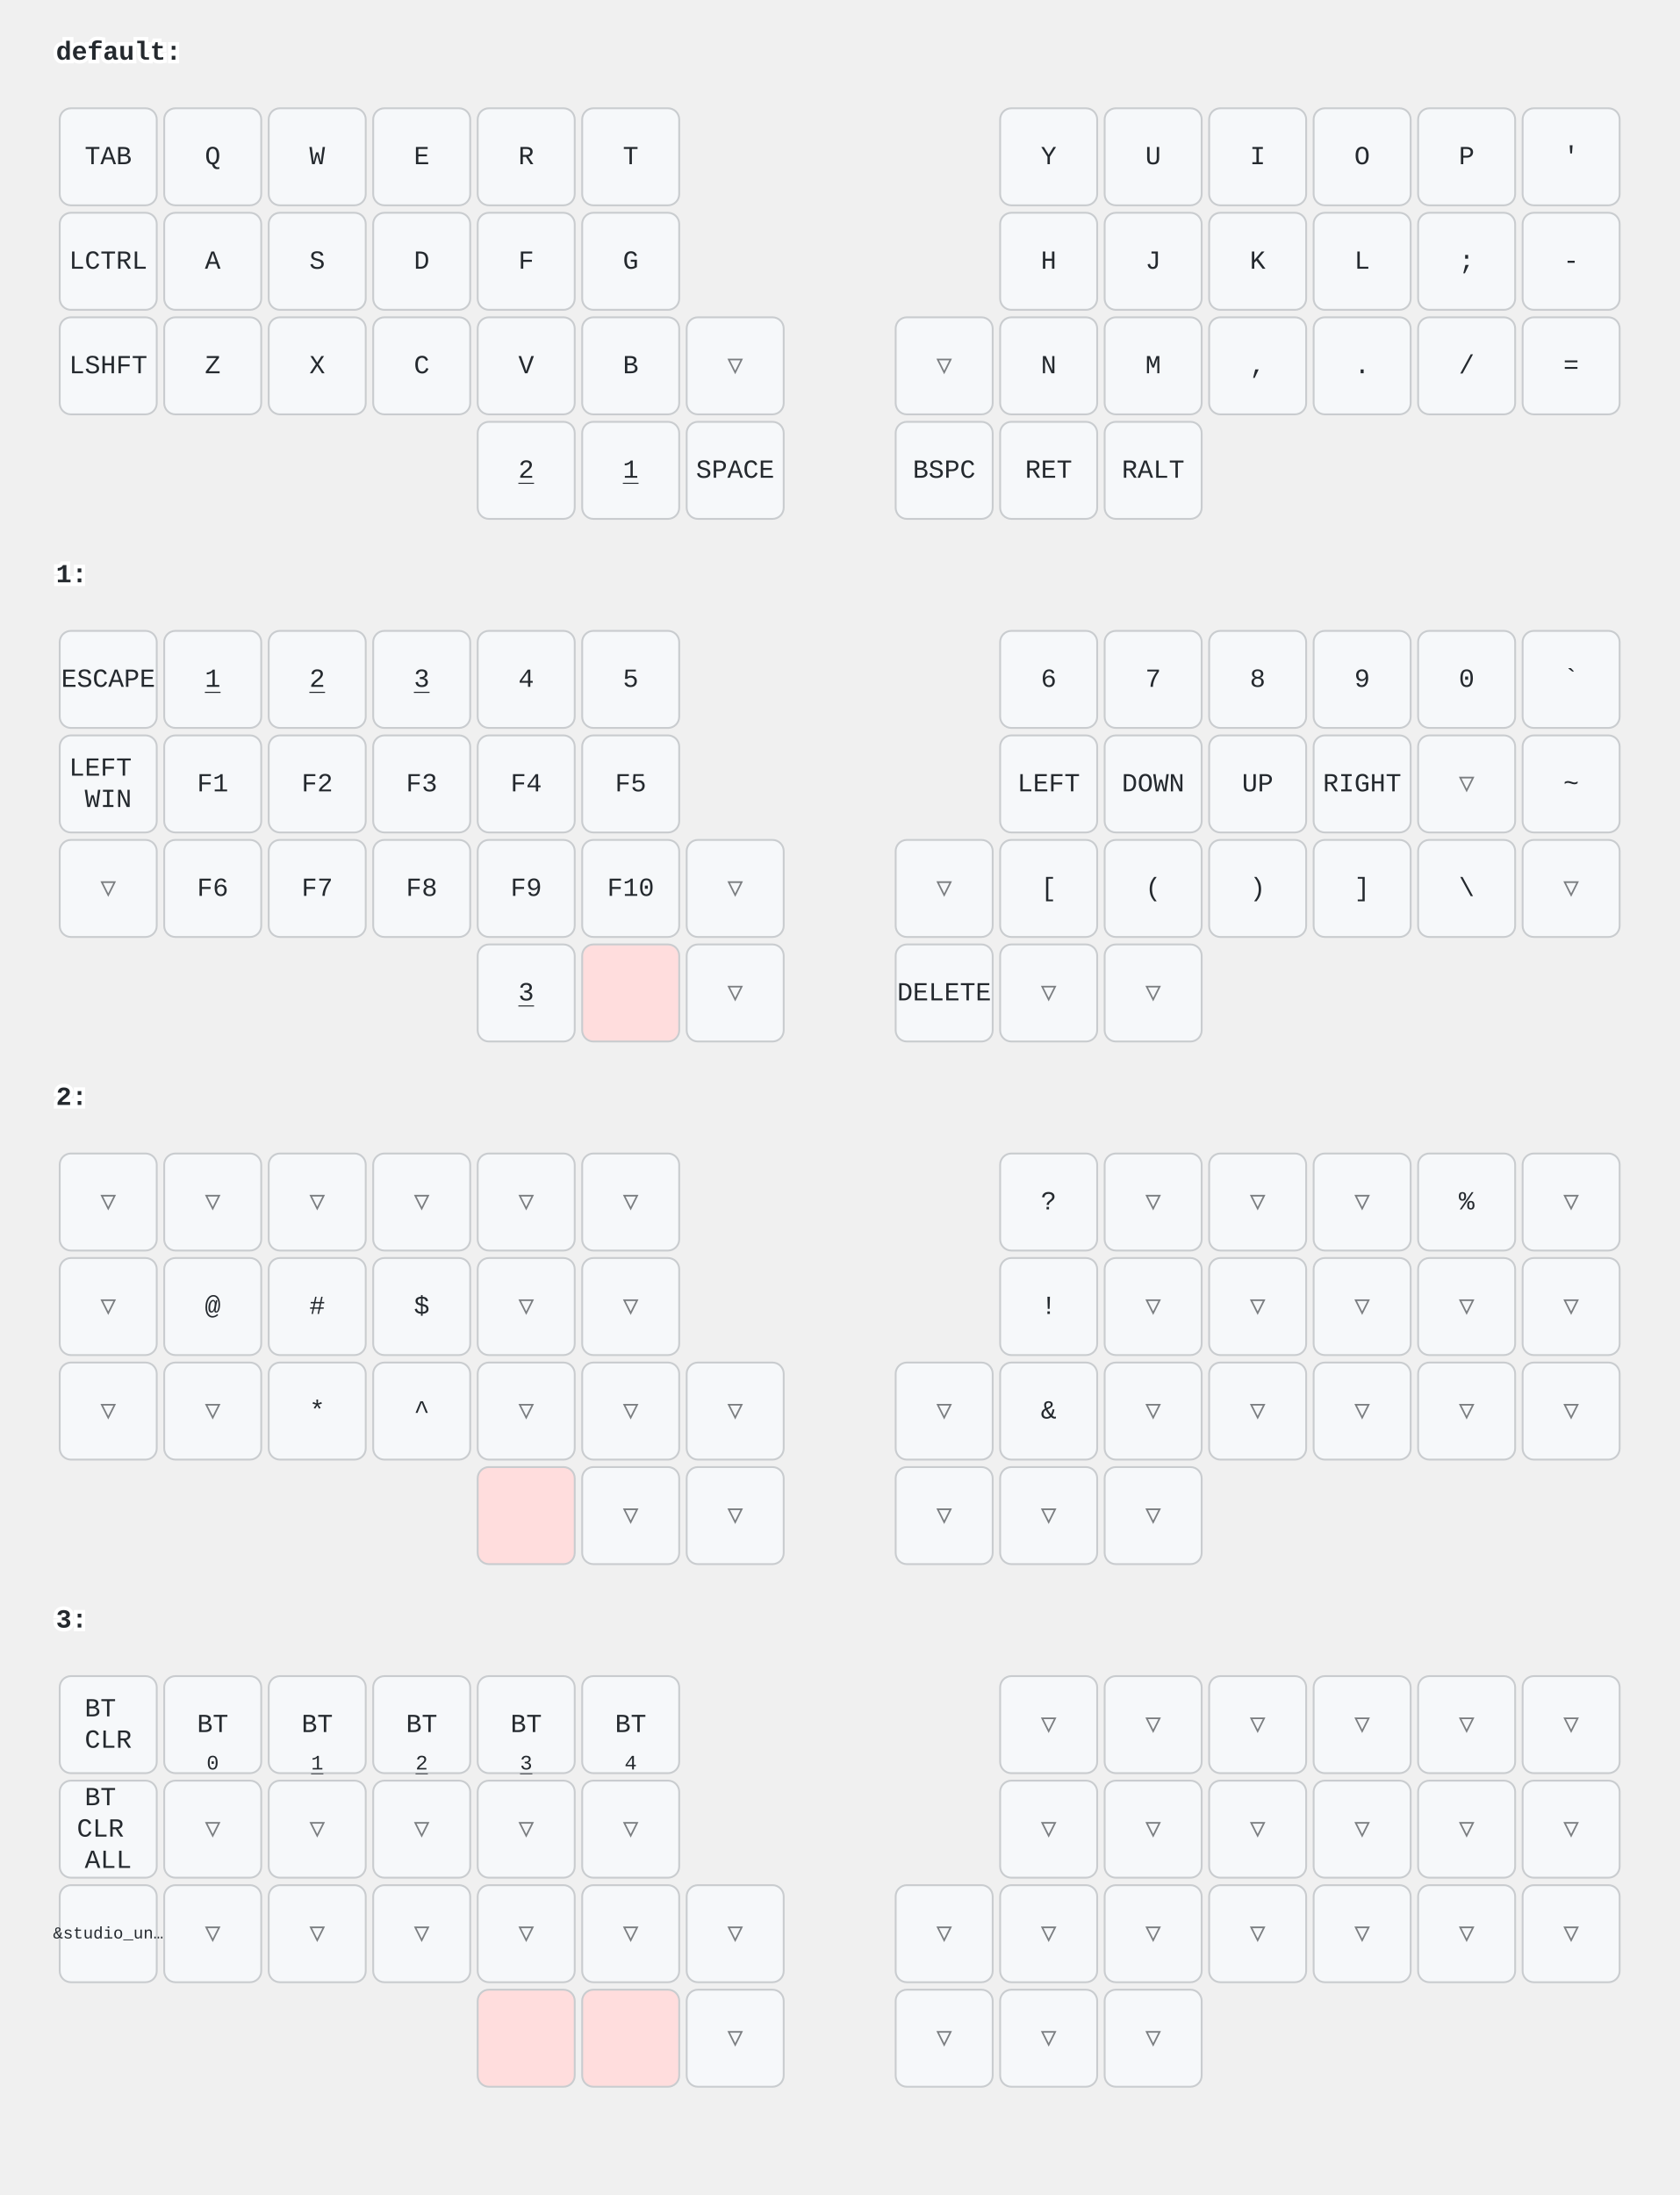
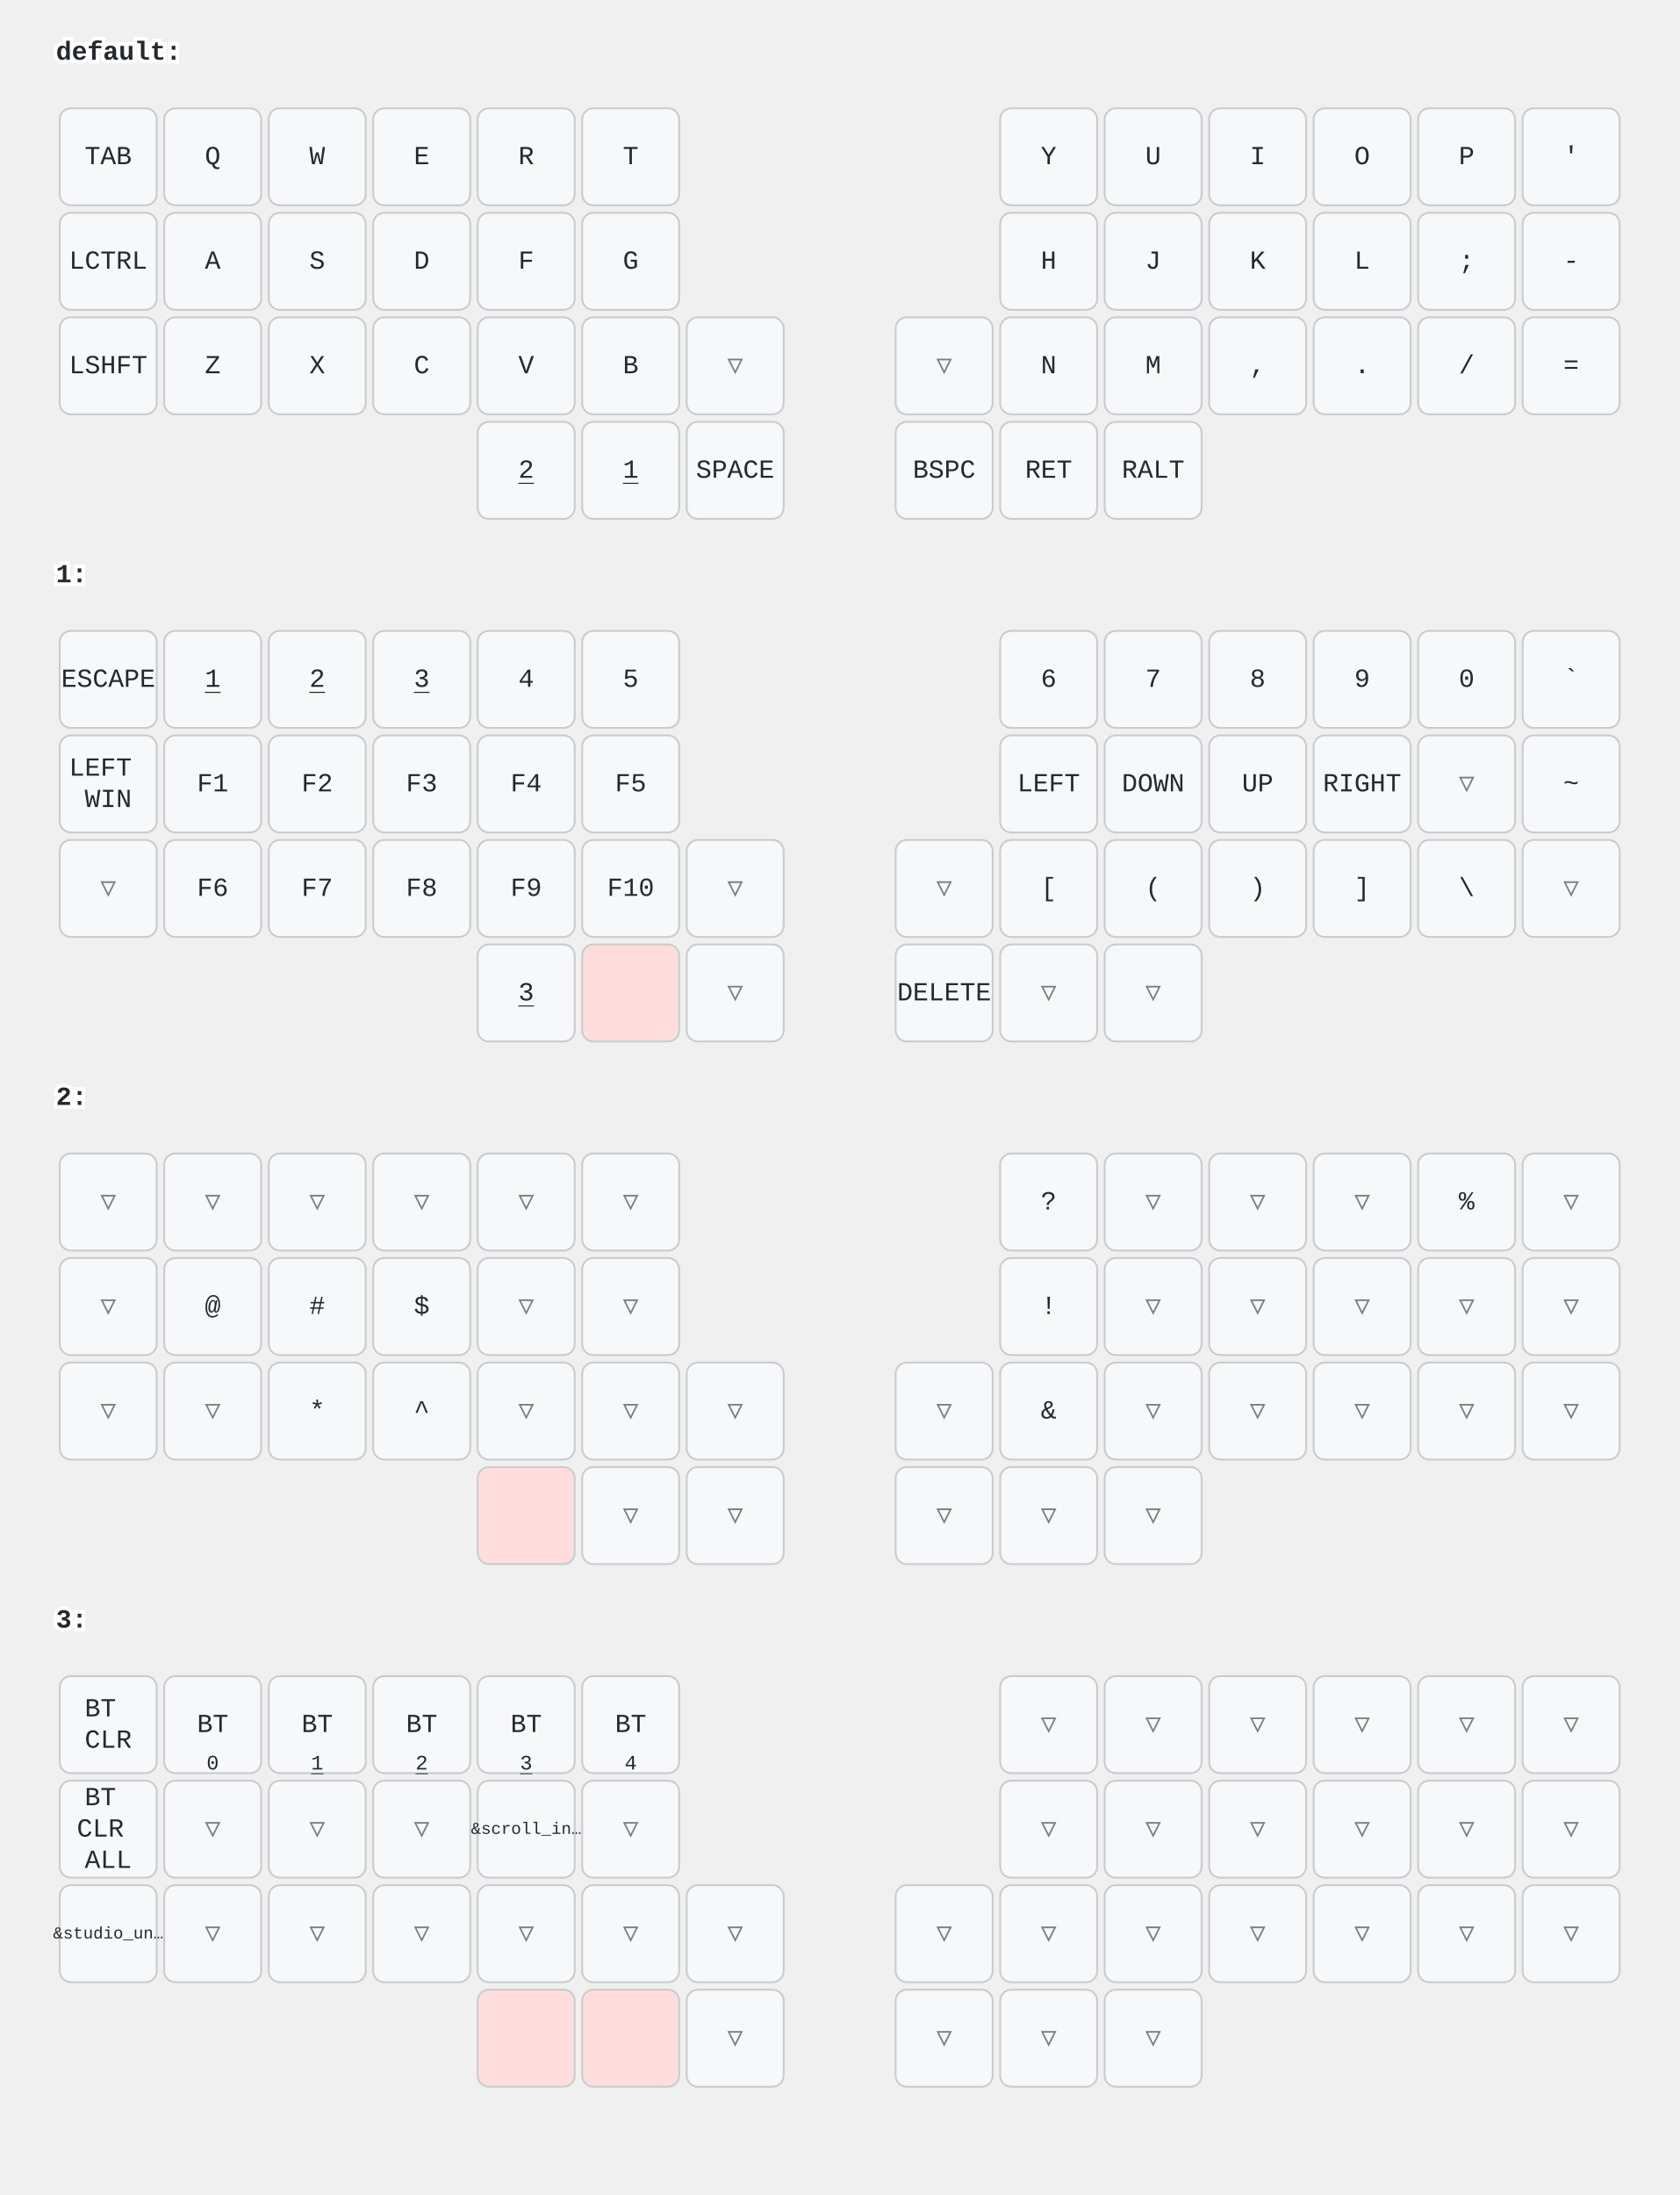
<svg xmlns="http://www.w3.org/2000/svg" width="900" height="1176" viewBox="0 0 900 1176" class="keymap">
  <style>/* inherit to force styles through use tags */
svg path {
    fill: inherit;
}

/* font and background color specifications */
svg.keymap {
    font-family: SFMono-Regular,Consolas,Liberation Mono,Menlo,monospace;
    font-size: 14px;
    font-kerning: normal;
    text-rendering: optimizeLegibility;
    fill: #24292e;
}

/* default key styling */
rect.key {
    fill: #f6f8fa;
}

rect.key, rect.combo {
    stroke: #c9cccf;
    stroke-width: 1;
}

/* default key side styling, only used is draw_key_sides is set */
rect.side {
    filter: brightness(90%);
}

/* color accent for combo boxes */
rect.combo, rect.combo-separate {
    fill: #cdf;
}

/* color accent for held keys */
rect.held, rect.combo.held {
    fill: #fdd;
}

/* color accent for ghost (optional) keys */
rect.ghost, rect.combo.ghost {
    stroke-dasharray: 4, 4;
    stroke-width: 2;
}

text {
    text-anchor: middle;
    dominant-baseline: middle;
}

/* styling for layer labels */
text.label {
    font-weight: bold;
    text-anchor: start;
    stroke: white;
    stroke-width: 4;
    paint-order: stroke;
}

/* styling for optional footer */
text.footer {
    text-anchor: end;
    dominant-baseline: auto;
    stroke: white;
    stroke-width: 4;
    paint-order: stroke;
}

/* styling for combo tap, and key non-tap label text */
text.combo, text.hold, text.shifted, text.left, text.right, text.tl, text.tr, text.bl, text.br {
    font-size: 11px;
}

text.hold, text.bl, text.br {
    text-anchor: middle;
    dominant-baseline: auto;
}

text.shifted, text.tl, text.tr {
    text-anchor: middle;
    dominant-baseline: hanging;
}

text.left, text.tl, text.bl {
    text-anchor: start;
}

text.right, text.tr, text.br {
    text-anchor: end;
}

text.layer-activator {
    text-decoration: underline;
}

/* styling for hold/shifted label text in combo box */
text.combo.hold, text.combo.shifted, text.combo.left, text.combo.right {
    font-size: 8px;
}

/* lighter symbol for transparent keys */
text.trans {
    fill: #7b7e81;
}

/* styling for combo dendrons */
path.combo {
    stroke-width: 1;
    stroke: gray;
    fill: none;
}

/* Start Tabler Icons Cleanup */
/* cannot use height/width with glyphs */
.icon-tabler &gt; path {
    fill: inherit;
    stroke: inherit;
    stroke-width: 2;
}
/* hide tabler's default box */
.icon-tabler &gt; path[stroke="none"][fill="none"] {
    visibility: hidden;
}
/* End Tabler Icons Cleanup */
</style>
  <g transform="translate(30, 0)" class="layer-default">
    <text x="0" y="28" class="label" id="default">default:</text>
    <g transform="translate(0, 56)">
      <g transform="translate(28, 28)" class="key keypos-0">
        <rect rx="6" ry="6" x="-26" y="-26" width="52" height="52" class="key" />
        <text x="0" y="0" class="key tap">TAB</text>
      </g>
      <g transform="translate(84, 28)" class="key keypos-1">
        <rect rx="6" ry="6" x="-26" y="-26" width="52" height="52" class="key" />
        <text x="0" y="0" class="key tap">Q</text>
      </g>
      <g transform="translate(140, 28)" class="key keypos-2">
        <rect rx="6" ry="6" x="-26" y="-26" width="52" height="52" class="key" />
        <text x="0" y="0" class="key tap">W</text>
      </g>
      <g transform="translate(196, 28)" class="key keypos-3">
        <rect rx="6" ry="6" x="-26" y="-26" width="52" height="52" class="key" />
        <text x="0" y="0" class="key tap">E</text>
      </g>
      <g transform="translate(252, 28)" class="key keypos-4">
        <rect rx="6" ry="6" x="-26" y="-26" width="52" height="52" class="key" />
        <text x="0" y="0" class="key tap">R</text>
      </g>
      <g transform="translate(308, 28)" class="key keypos-5">
        <rect rx="6" ry="6" x="-26" y="-26" width="52" height="52" class="key" />
        <text x="0" y="0" class="key tap">T</text>
      </g>
      <g transform="translate(532, 28)" class="key keypos-6">
        <rect rx="6" ry="6" x="-26" y="-26" width="52" height="52" class="key" />
        <text x="0" y="0" class="key tap">Y</text>
      </g>
      <g transform="translate(588, 28)" class="key keypos-7">
        <rect rx="6" ry="6" x="-26" y="-26" width="52" height="52" class="key" />
        <text x="0" y="0" class="key tap">U</text>
      </g>
      <g transform="translate(644, 28)" class="key keypos-8">
        <rect rx="6" ry="6" x="-26" y="-26" width="52" height="52" class="key" />
        <text x="0" y="0" class="key tap">I</text>
      </g>
      <g transform="translate(700, 28)" class="key keypos-9">
        <rect rx="6" ry="6" x="-26" y="-26" width="52" height="52" class="key" />
        <text x="0" y="0" class="key tap">O</text>
      </g>
      <g transform="translate(756, 28)" class="key keypos-10">
        <rect rx="6" ry="6" x="-26" y="-26" width="52" height="52" class="key" />
        <text x="0" y="0" class="key tap">P</text>
      </g>
      <g transform="translate(812, 28)" class="key keypos-11">
        <rect rx="6" ry="6" x="-26" y="-26" width="52" height="52" class="key" />
        <text x="0" y="0" class="key tap">'</text>
      </g>
      <g transform="translate(28, 84)" class="key keypos-12">
        <rect rx="6" ry="6" x="-26" y="-26" width="52" height="52" class="key" />
        <text x="0" y="0" class="key tap">LCTRL</text>
      </g>
      <g transform="translate(84, 84)" class="key keypos-13">
        <rect rx="6" ry="6" x="-26" y="-26" width="52" height="52" class="key" />
        <text x="0" y="0" class="key tap">A</text>
      </g>
      <g transform="translate(140, 84)" class="key keypos-14">
        <rect rx="6" ry="6" x="-26" y="-26" width="52" height="52" class="key" />
        <text x="0" y="0" class="key tap">S</text>
      </g>
      <g transform="translate(196, 84)" class="key keypos-15">
        <rect rx="6" ry="6" x="-26" y="-26" width="52" height="52" class="key" />
        <text x="0" y="0" class="key tap">D</text>
      </g>
      <g transform="translate(252, 84)" class="key keypos-16">
        <rect rx="6" ry="6" x="-26" y="-26" width="52" height="52" class="key" />
        <text x="0" y="0" class="key tap">F</text>
      </g>
      <g transform="translate(308, 84)" class="key keypos-17">
        <rect rx="6" ry="6" x="-26" y="-26" width="52" height="52" class="key" />
        <text x="0" y="0" class="key tap">G</text>
      </g>
      <g transform="translate(532, 84)" class="key keypos-18">
        <rect rx="6" ry="6" x="-26" y="-26" width="52" height="52" class="key" />
        <text x="0" y="0" class="key tap">H</text>
      </g>
      <g transform="translate(588, 84)" class="key keypos-19">
        <rect rx="6" ry="6" x="-26" y="-26" width="52" height="52" class="key" />
        <text x="0" y="0" class="key tap">J</text>
      </g>
      <g transform="translate(644, 84)" class="key keypos-20">
        <rect rx="6" ry="6" x="-26" y="-26" width="52" height="52" class="key" />
        <text x="0" y="0" class="key tap">K</text>
      </g>
      <g transform="translate(700, 84)" class="key keypos-21">
        <rect rx="6" ry="6" x="-26" y="-26" width="52" height="52" class="key" />
        <text x="0" y="0" class="key tap">L</text>
      </g>
      <g transform="translate(756, 84)" class="key keypos-22">
        <rect rx="6" ry="6" x="-26" y="-26" width="52" height="52" class="key" />
        <text x="0" y="0" class="key tap">;</text>
      </g>
      <g transform="translate(812, 84)" class="key keypos-23">
        <rect rx="6" ry="6" x="-26" y="-26" width="52" height="52" class="key" />
        <text x="0" y="0" class="key tap">-</text>
      </g>
      <g transform="translate(28, 140)" class="key keypos-24">
        <rect rx="6" ry="6" x="-26" y="-26" width="52" height="52" class="key" />
        <text x="0" y="0" class="key tap">LSHFT</text>
      </g>
      <g transform="translate(84, 140)" class="key keypos-25">
        <rect rx="6" ry="6" x="-26" y="-26" width="52" height="52" class="key" />
        <text x="0" y="0" class="key tap">Z</text>
      </g>
      <g transform="translate(140, 140)" class="key keypos-26">
        <rect rx="6" ry="6" x="-26" y="-26" width="52" height="52" class="key" />
        <text x="0" y="0" class="key tap">X</text>
      </g>
      <g transform="translate(196, 140)" class="key keypos-27">
        <rect rx="6" ry="6" x="-26" y="-26" width="52" height="52" class="key" />
        <text x="0" y="0" class="key tap">C</text>
      </g>
      <g transform="translate(252, 140)" class="key keypos-28">
        <rect rx="6" ry="6" x="-26" y="-26" width="52" height="52" class="key" />
        <text x="0" y="0" class="key tap">V</text>
      </g>
      <g transform="translate(308, 140)" class="key keypos-29">
        <rect rx="6" ry="6" x="-26" y="-26" width="52" height="52" class="key" />
        <text x="0" y="0" class="key tap">B</text>
      </g>
      <g transform="translate(364, 140)" class="key trans keypos-30">
        <rect rx="6" ry="6" x="-26" y="-26" width="52" height="52" class="key trans" />
        <text x="0" y="0" class="key trans tap">▽</text>
      </g>
      <g transform="translate(476, 140)" class="key trans keypos-31">
        <rect rx="6" ry="6" x="-26" y="-26" width="52" height="52" class="key trans" />
        <text x="0" y="0" class="key trans tap">▽</text>
      </g>
      <g transform="translate(532, 140)" class="key keypos-32">
        <rect rx="6" ry="6" x="-26" y="-26" width="52" height="52" class="key" />
        <text x="0" y="0" class="key tap">N</text>
      </g>
      <g transform="translate(588, 140)" class="key keypos-33">
        <rect rx="6" ry="6" x="-26" y="-26" width="52" height="52" class="key" />
        <text x="0" y="0" class="key tap">M</text>
      </g>
      <g transform="translate(644, 140)" class="key keypos-34">
        <rect rx="6" ry="6" x="-26" y="-26" width="52" height="52" class="key" />
        <text x="0" y="0" class="key tap">,</text>
      </g>
      <g transform="translate(700, 140)" class="key keypos-35">
        <rect rx="6" ry="6" x="-26" y="-26" width="52" height="52" class="key" />
        <text x="0" y="0" class="key tap">.</text>
      </g>
      <g transform="translate(756, 140)" class="key keypos-36">
        <rect rx="6" ry="6" x="-26" y="-26" width="52" height="52" class="key" />
        <text x="0" y="0" class="key tap">/</text>
      </g>
      <g transform="translate(812, 140)" class="key keypos-37">
        <rect rx="6" ry="6" x="-26" y="-26" width="52" height="52" class="key" />
        <text x="0" y="0" class="key tap">=</text>
      </g>
      <g transform="translate(252, 196)" class="key keypos-38">
        <rect rx="6" ry="6" x="-26" y="-26" width="52" height="52" class="key" />
        <a href="#x_x">
          <text x="0" y="0" class="key tap layer-activator">2</text>
        </a>
      </g>
      <g transform="translate(308, 196)" class="key keypos-39">
        <rect rx="6" ry="6" x="-26" y="-26" width="52" height="52" class="key" />
        <a href="#x_x">
          <text x="0" y="0" class="key tap layer-activator">1</text>
        </a>
      </g>
      <g transform="translate(364, 196)" class="key keypos-40">
        <rect rx="6" ry="6" x="-26" y="-26" width="52" height="52" class="key" />
        <text x="0" y="0" class="key tap">SPACE</text>
      </g>
      <g transform="translate(476, 196)" class="key keypos-41">
        <rect rx="6" ry="6" x="-26" y="-26" width="52" height="52" class="key" />
        <text x="0" y="0" class="key tap">BSPC</text>
      </g>
      <g transform="translate(532, 196)" class="key keypos-42">
        <rect rx="6" ry="6" x="-26" y="-26" width="52" height="52" class="key" />
        <text x="0" y="0" class="key tap">RET</text>
      </g>
      <g transform="translate(588, 196)" class="key keypos-43">
        <rect rx="6" ry="6" x="-26" y="-26" width="52" height="52" class="key" />
        <text x="0" y="0" class="key tap">RALT</text>
      </g>
    </g>
  </g>
  <g transform="translate(30, 280)" class="layer-1">
    <text x="0" y="28" class="label" id="x_x">1:</text>
    <g transform="translate(0, 56)">
      <g transform="translate(28, 28)" class="key keypos-0">
        <rect rx="6" ry="6" x="-26" y="-26" width="52" height="52" class="key" />
        <text x="0" y="0" class="key tap">ESCAPE</text>
      </g>
      <g transform="translate(84, 28)" class="key keypos-1">
        <rect rx="6" ry="6" x="-26" y="-26" width="52" height="52" class="key" />
        <a href="#x_x">
          <text x="0" y="0" class="key tap layer-activator">1</text>
        </a>
      </g>
      <g transform="translate(140, 28)" class="key keypos-2">
        <rect rx="6" ry="6" x="-26" y="-26" width="52" height="52" class="key" />
        <a href="#x_x">
          <text x="0" y="0" class="key tap layer-activator">2</text>
        </a>
      </g>
      <g transform="translate(196, 28)" class="key keypos-3">
        <rect rx="6" ry="6" x="-26" y="-26" width="52" height="52" class="key" />
        <a href="#x_x">
          <text x="0" y="0" class="key tap layer-activator">3</text>
        </a>
      </g>
      <g transform="translate(252, 28)" class="key keypos-4">
        <rect rx="6" ry="6" x="-26" y="-26" width="52" height="52" class="key" />
        <text x="0" y="0" class="key tap">4</text>
      </g>
      <g transform="translate(308, 28)" class="key keypos-5">
        <rect rx="6" ry="6" x="-26" y="-26" width="52" height="52" class="key" />
        <text x="0" y="0" class="key tap">5</text>
      </g>
      <g transform="translate(532, 28)" class="key keypos-6">
        <rect rx="6" ry="6" x="-26" y="-26" width="52" height="52" class="key" />
        <text x="0" y="0" class="key tap">6</text>
      </g>
      <g transform="translate(588, 28)" class="key keypos-7">
        <rect rx="6" ry="6" x="-26" y="-26" width="52" height="52" class="key" />
        <text x="0" y="0" class="key tap">7</text>
      </g>
      <g transform="translate(644, 28)" class="key keypos-8">
        <rect rx="6" ry="6" x="-26" y="-26" width="52" height="52" class="key" />
        <text x="0" y="0" class="key tap">8</text>
      </g>
      <g transform="translate(700, 28)" class="key keypos-9">
        <rect rx="6" ry="6" x="-26" y="-26" width="52" height="52" class="key" />
        <text x="0" y="0" class="key tap">9</text>
      </g>
      <g transform="translate(756, 28)" class="key keypos-10">
        <rect rx="6" ry="6" x="-26" y="-26" width="52" height="52" class="key" />
        <text x="0" y="0" class="key tap">0</text>
      </g>
      <g transform="translate(812, 28)" class="key keypos-11">
        <rect rx="6" ry="6" x="-26" y="-26" width="52" height="52" class="key" />
        <text x="0" y="0" class="key tap">`</text>
      </g>
      <g transform="translate(28, 84)" class="key keypos-12">
        <rect rx="6" ry="6" x="-26" y="-26" width="52" height="52" class="key" />
        <text x="0" y="0" class="key tap">
          <tspan x="0" dy="-0.6em">LEFT</tspan>
          <tspan x="0" dy="1.2em">WIN</tspan>
        </text>
      </g>
      <g transform="translate(84, 84)" class="key keypos-13">
        <rect rx="6" ry="6" x="-26" y="-26" width="52" height="52" class="key" />
        <text x="0" y="0" class="key tap">F1</text>
      </g>
      <g transform="translate(140, 84)" class="key keypos-14">
        <rect rx="6" ry="6" x="-26" y="-26" width="52" height="52" class="key" />
        <text x="0" y="0" class="key tap">F2</text>
      </g>
      <g transform="translate(196, 84)" class="key keypos-15">
        <rect rx="6" ry="6" x="-26" y="-26" width="52" height="52" class="key" />
        <text x="0" y="0" class="key tap">F3</text>
      </g>
      <g transform="translate(252, 84)" class="key keypos-16">
        <rect rx="6" ry="6" x="-26" y="-26" width="52" height="52" class="key" />
        <text x="0" y="0" class="key tap">F4</text>
      </g>
      <g transform="translate(308, 84)" class="key keypos-17">
        <rect rx="6" ry="6" x="-26" y="-26" width="52" height="52" class="key" />
        <text x="0" y="0" class="key tap">F5</text>
      </g>
      <g transform="translate(532, 84)" class="key keypos-18">
        <rect rx="6" ry="6" x="-26" y="-26" width="52" height="52" class="key" />
        <text x="0" y="0" class="key tap">LEFT</text>
      </g>
      <g transform="translate(588, 84)" class="key keypos-19">
        <rect rx="6" ry="6" x="-26" y="-26" width="52" height="52" class="key" />
        <text x="0" y="0" class="key tap">DOWN</text>
      </g>
      <g transform="translate(644, 84)" class="key keypos-20">
        <rect rx="6" ry="6" x="-26" y="-26" width="52" height="52" class="key" />
        <text x="0" y="0" class="key tap">UP</text>
      </g>
      <g transform="translate(700, 84)" class="key keypos-21">
        <rect rx="6" ry="6" x="-26" y="-26" width="52" height="52" class="key" />
        <text x="0" y="0" class="key tap">RIGHT</text>
      </g>
      <g transform="translate(756, 84)" class="key trans keypos-22">
        <rect rx="6" ry="6" x="-26" y="-26" width="52" height="52" class="key trans" />
        <text x="0" y="0" class="key trans tap">▽</text>
      </g>
      <g transform="translate(812, 84)" class="key keypos-23">
        <rect rx="6" ry="6" x="-26" y="-26" width="52" height="52" class="key" />
        <text x="0" y="0" class="key tap">~</text>
      </g>
      <g transform="translate(28, 140)" class="key trans keypos-24">
        <rect rx="6" ry="6" x="-26" y="-26" width="52" height="52" class="key trans" />
        <text x="0" y="0" class="key trans tap">▽</text>
      </g>
      <g transform="translate(84, 140)" class="key keypos-25">
        <rect rx="6" ry="6" x="-26" y="-26" width="52" height="52" class="key" />
        <text x="0" y="0" class="key tap">F6</text>
      </g>
      <g transform="translate(140, 140)" class="key keypos-26">
        <rect rx="6" ry="6" x="-26" y="-26" width="52" height="52" class="key" />
        <text x="0" y="0" class="key tap">F7</text>
      </g>
      <g transform="translate(196, 140)" class="key keypos-27">
        <rect rx="6" ry="6" x="-26" y="-26" width="52" height="52" class="key" />
        <text x="0" y="0" class="key tap">F8</text>
      </g>
      <g transform="translate(252, 140)" class="key keypos-28">
        <rect rx="6" ry="6" x="-26" y="-26" width="52" height="52" class="key" />
        <text x="0" y="0" class="key tap">F9</text>
      </g>
      <g transform="translate(308, 140)" class="key keypos-29">
        <rect rx="6" ry="6" x="-26" y="-26" width="52" height="52" class="key" />
        <text x="0" y="0" class="key tap">F10</text>
      </g>
      <g transform="translate(364, 140)" class="key trans keypos-30">
        <rect rx="6" ry="6" x="-26" y="-26" width="52" height="52" class="key trans" />
        <text x="0" y="0" class="key trans tap">▽</text>
      </g>
      <g transform="translate(476, 140)" class="key trans keypos-31">
        <rect rx="6" ry="6" x="-26" y="-26" width="52" height="52" class="key trans" />
        <text x="0" y="0" class="key trans tap">▽</text>
      </g>
      <g transform="translate(532, 140)" class="key keypos-32">
        <rect rx="6" ry="6" x="-26" y="-26" width="52" height="52" class="key" />
        <text x="0" y="0" class="key tap">[</text>
      </g>
      <g transform="translate(588, 140)" class="key keypos-33">
        <rect rx="6" ry="6" x="-26" y="-26" width="52" height="52" class="key" />
        <text x="0" y="0" class="key tap">(</text>
      </g>
      <g transform="translate(644, 140)" class="key keypos-34">
        <rect rx="6" ry="6" x="-26" y="-26" width="52" height="52" class="key" />
        <text x="0" y="0" class="key tap">)</text>
      </g>
      <g transform="translate(700, 140)" class="key keypos-35">
        <rect rx="6" ry="6" x="-26" y="-26" width="52" height="52" class="key" />
        <text x="0" y="0" class="key tap">]</text>
      </g>
      <g transform="translate(756, 140)" class="key keypos-36">
        <rect rx="6" ry="6" x="-26" y="-26" width="52" height="52" class="key" />
        <text x="0" y="0" class="key tap">\</text>
      </g>
      <g transform="translate(812, 140)" class="key trans keypos-37">
        <rect rx="6" ry="6" x="-26" y="-26" width="52" height="52" class="key trans" />
        <text x="0" y="0" class="key trans tap">▽</text>
      </g>
      <g transform="translate(252, 196)" class="key keypos-38">
        <rect rx="6" ry="6" x="-26" y="-26" width="52" height="52" class="key" />
        <a href="#x_x">
          <text x="0" y="0" class="key tap layer-activator">3</text>
        </a>
      </g>
      <g transform="translate(308, 196)" class="key held keypos-39">
        <rect rx="6" ry="6" x="-26" y="-26" width="52" height="52" class="key held" />
      </g>
      <g transform="translate(364, 196)" class="key trans keypos-40">
        <rect rx="6" ry="6" x="-26" y="-26" width="52" height="52" class="key trans" />
        <text x="0" y="0" class="key trans tap">▽</text>
      </g>
      <g transform="translate(476, 196)" class="key keypos-41">
        <rect rx="6" ry="6" x="-26" y="-26" width="52" height="52" class="key" />
        <text x="0" y="0" class="key tap">DELETE</text>
      </g>
      <g transform="translate(532, 196)" class="key trans keypos-42">
        <rect rx="6" ry="6" x="-26" y="-26" width="52" height="52" class="key trans" />
        <text x="0" y="0" class="key trans tap">▽</text>
      </g>
      <g transform="translate(588, 196)" class="key trans keypos-43">
        <rect rx="6" ry="6" x="-26" y="-26" width="52" height="52" class="key trans" />
        <text x="0" y="0" class="key trans tap">▽</text>
      </g>
    </g>
  </g>
  <g transform="translate(30, 560)" class="layer-2">
    <text x="0" y="28" class="label" id="x_x">2:</text>
    <g transform="translate(0, 56)">
      <g transform="translate(28, 28)" class="key trans keypos-0">
        <rect rx="6" ry="6" x="-26" y="-26" width="52" height="52" class="key trans" />
        <text x="0" y="0" class="key trans tap">▽</text>
      </g>
      <g transform="translate(84, 28)" class="key trans keypos-1">
        <rect rx="6" ry="6" x="-26" y="-26" width="52" height="52" class="key trans" />
        <text x="0" y="0" class="key trans tap">▽</text>
      </g>
      <g transform="translate(140, 28)" class="key trans keypos-2">
        <rect rx="6" ry="6" x="-26" y="-26" width="52" height="52" class="key trans" />
        <text x="0" y="0" class="key trans tap">▽</text>
      </g>
      <g transform="translate(196, 28)" class="key trans keypos-3">
        <rect rx="6" ry="6" x="-26" y="-26" width="52" height="52" class="key trans" />
        <text x="0" y="0" class="key trans tap">▽</text>
      </g>
      <g transform="translate(252, 28)" class="key trans keypos-4">
        <rect rx="6" ry="6" x="-26" y="-26" width="52" height="52" class="key trans" />
        <text x="0" y="0" class="key trans tap">▽</text>
      </g>
      <g transform="translate(308, 28)" class="key trans keypos-5">
        <rect rx="6" ry="6" x="-26" y="-26" width="52" height="52" class="key trans" />
        <text x="0" y="0" class="key trans tap">▽</text>
      </g>
      <g transform="translate(532, 28)" class="key keypos-6">
        <rect rx="6" ry="6" x="-26" y="-26" width="52" height="52" class="key" />
        <text x="0" y="0" class="key tap">?</text>
      </g>
      <g transform="translate(588, 28)" class="key trans keypos-7">
        <rect rx="6" ry="6" x="-26" y="-26" width="52" height="52" class="key trans" />
        <text x="0" y="0" class="key trans tap">▽</text>
      </g>
      <g transform="translate(644, 28)" class="key trans keypos-8">
        <rect rx="6" ry="6" x="-26" y="-26" width="52" height="52" class="key trans" />
        <text x="0" y="0" class="key trans tap">▽</text>
      </g>
      <g transform="translate(700, 28)" class="key trans keypos-9">
        <rect rx="6" ry="6" x="-26" y="-26" width="52" height="52" class="key trans" />
        <text x="0" y="0" class="key trans tap">▽</text>
      </g>
      <g transform="translate(756, 28)" class="key keypos-10">
        <rect rx="6" ry="6" x="-26" y="-26" width="52" height="52" class="key" />
        <text x="0" y="0" class="key tap">%</text>
      </g>
      <g transform="translate(812, 28)" class="key trans keypos-11">
        <rect rx="6" ry="6" x="-26" y="-26" width="52" height="52" class="key trans" />
        <text x="0" y="0" class="key trans tap">▽</text>
      </g>
      <g transform="translate(28, 84)" class="key trans keypos-12">
        <rect rx="6" ry="6" x="-26" y="-26" width="52" height="52" class="key trans" />
        <text x="0" y="0" class="key trans tap">▽</text>
      </g>
      <g transform="translate(84, 84)" class="key keypos-13">
        <rect rx="6" ry="6" x="-26" y="-26" width="52" height="52" class="key" />
        <text x="0" y="0" class="key tap">@</text>
      </g>
      <g transform="translate(140, 84)" class="key keypos-14">
        <rect rx="6" ry="6" x="-26" y="-26" width="52" height="52" class="key" />
        <text x="0" y="0" class="key tap">#</text>
      </g>
      <g transform="translate(196, 84)" class="key keypos-15">
        <rect rx="6" ry="6" x="-26" y="-26" width="52" height="52" class="key" />
        <text x="0" y="0" class="key tap">$</text>
      </g>
      <g transform="translate(252, 84)" class="key trans keypos-16">
        <rect rx="6" ry="6" x="-26" y="-26" width="52" height="52" class="key trans" />
        <text x="0" y="0" class="key trans tap">▽</text>
      </g>
      <g transform="translate(308, 84)" class="key trans keypos-17">
        <rect rx="6" ry="6" x="-26" y="-26" width="52" height="52" class="key trans" />
        <text x="0" y="0" class="key trans tap">▽</text>
      </g>
      <g transform="translate(532, 84)" class="key keypos-18">
        <rect rx="6" ry="6" x="-26" y="-26" width="52" height="52" class="key" />
        <text x="0" y="0" class="key tap">!</text>
      </g>
      <g transform="translate(588, 84)" class="key trans keypos-19">
        <rect rx="6" ry="6" x="-26" y="-26" width="52" height="52" class="key trans" />
        <text x="0" y="0" class="key trans tap">▽</text>
      </g>
      <g transform="translate(644, 84)" class="key trans keypos-20">
        <rect rx="6" ry="6" x="-26" y="-26" width="52" height="52" class="key trans" />
        <text x="0" y="0" class="key trans tap">▽</text>
      </g>
      <g transform="translate(700, 84)" class="key trans keypos-21">
        <rect rx="6" ry="6" x="-26" y="-26" width="52" height="52" class="key trans" />
        <text x="0" y="0" class="key trans tap">▽</text>
      </g>
      <g transform="translate(756, 84)" class="key trans keypos-22">
        <rect rx="6" ry="6" x="-26" y="-26" width="52" height="52" class="key trans" />
        <text x="0" y="0" class="key trans tap">▽</text>
      </g>
      <g transform="translate(812, 84)" class="key trans keypos-23">
        <rect rx="6" ry="6" x="-26" y="-26" width="52" height="52" class="key trans" />
        <text x="0" y="0" class="key trans tap">▽</text>
      </g>
      <g transform="translate(28, 140)" class="key trans keypos-24">
        <rect rx="6" ry="6" x="-26" y="-26" width="52" height="52" class="key trans" />
        <text x="0" y="0" class="key trans tap">▽</text>
      </g>
      <g transform="translate(84, 140)" class="key trans keypos-25">
        <rect rx="6" ry="6" x="-26" y="-26" width="52" height="52" class="key trans" />
        <text x="0" y="0" class="key trans tap">▽</text>
      </g>
      <g transform="translate(140, 140)" class="key keypos-26">
        <rect rx="6" ry="6" x="-26" y="-26" width="52" height="52" class="key" />
        <text x="0" y="0" class="key tap">*</text>
      </g>
      <g transform="translate(196, 140)" class="key keypos-27">
        <rect rx="6" ry="6" x="-26" y="-26" width="52" height="52" class="key" />
        <text x="0" y="0" class="key tap">^</text>
      </g>
      <g transform="translate(252, 140)" class="key trans keypos-28">
        <rect rx="6" ry="6" x="-26" y="-26" width="52" height="52" class="key trans" />
        <text x="0" y="0" class="key trans tap">▽</text>
      </g>
      <g transform="translate(308, 140)" class="key trans keypos-29">
        <rect rx="6" ry="6" x="-26" y="-26" width="52" height="52" class="key trans" />
        <text x="0" y="0" class="key trans tap">▽</text>
      </g>
      <g transform="translate(364, 140)" class="key trans keypos-30">
        <rect rx="6" ry="6" x="-26" y="-26" width="52" height="52" class="key trans" />
        <text x="0" y="0" class="key trans tap">▽</text>
      </g>
      <g transform="translate(476, 140)" class="key trans keypos-31">
        <rect rx="6" ry="6" x="-26" y="-26" width="52" height="52" class="key trans" />
        <text x="0" y="0" class="key trans tap">▽</text>
      </g>
      <g transform="translate(532, 140)" class="key keypos-32">
        <rect rx="6" ry="6" x="-26" y="-26" width="52" height="52" class="key" />
        <text x="0" y="0" class="key tap">&amp;</text>
      </g>
      <g transform="translate(588, 140)" class="key trans keypos-33">
        <rect rx="6" ry="6" x="-26" y="-26" width="52" height="52" class="key trans" />
        <text x="0" y="0" class="key trans tap">▽</text>
      </g>
      <g transform="translate(644, 140)" class="key trans keypos-34">
        <rect rx="6" ry="6" x="-26" y="-26" width="52" height="52" class="key trans" />
        <text x="0" y="0" class="key trans tap">▽</text>
      </g>
      <g transform="translate(700, 140)" class="key trans keypos-35">
        <rect rx="6" ry="6" x="-26" y="-26" width="52" height="52" class="key trans" />
        <text x="0" y="0" class="key trans tap">▽</text>
      </g>
      <g transform="translate(756, 140)" class="key trans keypos-36">
        <rect rx="6" ry="6" x="-26" y="-26" width="52" height="52" class="key trans" />
        <text x="0" y="0" class="key trans tap">▽</text>
      </g>
      <g transform="translate(812, 140)" class="key trans keypos-37">
        <rect rx="6" ry="6" x="-26" y="-26" width="52" height="52" class="key trans" />
        <text x="0" y="0" class="key trans tap">▽</text>
      </g>
      <g transform="translate(252, 196)" class="key held keypos-38">
        <rect rx="6" ry="6" x="-26" y="-26" width="52" height="52" class="key held" />
      </g>
      <g transform="translate(308, 196)" class="key trans keypos-39">
        <rect rx="6" ry="6" x="-26" y="-26" width="52" height="52" class="key trans" />
        <text x="0" y="0" class="key trans tap">▽</text>
      </g>
      <g transform="translate(364, 196)" class="key trans keypos-40">
        <rect rx="6" ry="6" x="-26" y="-26" width="52" height="52" class="key trans" />
        <text x="0" y="0" class="key trans tap">▽</text>
      </g>
      <g transform="translate(476, 196)" class="key trans keypos-41">
        <rect rx="6" ry="6" x="-26" y="-26" width="52" height="52" class="key trans" />
        <text x="0" y="0" class="key trans tap">▽</text>
      </g>
      <g transform="translate(532, 196)" class="key trans keypos-42">
        <rect rx="6" ry="6" x="-26" y="-26" width="52" height="52" class="key trans" />
        <text x="0" y="0" class="key trans tap">▽</text>
      </g>
      <g transform="translate(588, 196)" class="key trans keypos-43">
        <rect rx="6" ry="6" x="-26" y="-26" width="52" height="52" class="key trans" />
        <text x="0" y="0" class="key trans tap">▽</text>
      </g>
    </g>
  </g>
  <g transform="translate(30, 840)" class="layer-3">
    <text x="0" y="28" class="label" id="x_x">3:</text>
    <g transform="translate(0, 56)">
      <g transform="translate(28, 28)" class="key keypos-0">
        <rect rx="6" ry="6" x="-26" y="-26" width="52" height="52" class="key" />
        <text x="0" y="0" class="key tap">
          <tspan x="0" dy="-0.6em">BT</tspan>
          <tspan x="0" dy="1.2em">CLR</tspan>
        </text>
      </g>
      <g transform="translate(84, 28)" class="key keypos-1">
        <rect rx="6" ry="6" x="-26" y="-26" width="52" height="52" class="key" />
        <text x="0" y="0" class="key tap">BT</text>
        <text x="0" y="24" class="key hold">0</text>
      </g>
      <g transform="translate(140, 28)" class="key keypos-2">
        <rect rx="6" ry="6" x="-26" y="-26" width="52" height="52" class="key" />
        <text x="0" y="0" class="key tap">BT</text>
        <a href="#x_x">
          <text x="0" y="24" class="key hold layer-activator">1</text>
        </a>
      </g>
      <g transform="translate(196, 28)" class="key keypos-3">
        <rect rx="6" ry="6" x="-26" y="-26" width="52" height="52" class="key" />
        <text x="0" y="0" class="key tap">BT</text>
        <a href="#x_x">
          <text x="0" y="24" class="key hold layer-activator">2</text>
        </a>
      </g>
      <g transform="translate(252, 28)" class="key keypos-4">
        <rect rx="6" ry="6" x="-26" y="-26" width="52" height="52" class="key" />
        <text x="0" y="0" class="key tap">BT</text>
        <a href="#x_x">
          <text x="0" y="24" class="key hold layer-activator">3</text>
        </a>
      </g>
      <g transform="translate(308, 28)" class="key keypos-5">
        <rect rx="6" ry="6" x="-26" y="-26" width="52" height="52" class="key" />
        <text x="0" y="0" class="key tap">BT</text>
        <text x="0" y="24" class="key hold">4</text>
      </g>
      <g transform="translate(532, 28)" class="key trans keypos-6">
        <rect rx="6" ry="6" x="-26" y="-26" width="52" height="52" class="key trans" />
        <text x="0" y="0" class="key trans tap">▽</text>
      </g>
      <g transform="translate(588, 28)" class="key trans keypos-7">
        <rect rx="6" ry="6" x="-26" y="-26" width="52" height="52" class="key trans" />
        <text x="0" y="0" class="key trans tap">▽</text>
      </g>
      <g transform="translate(644, 28)" class="key trans keypos-8">
        <rect rx="6" ry="6" x="-26" y="-26" width="52" height="52" class="key trans" />
        <text x="0" y="0" class="key trans tap">▽</text>
      </g>
      <g transform="translate(700, 28)" class="key trans keypos-9">
        <rect rx="6" ry="6" x="-26" y="-26" width="52" height="52" class="key trans" />
        <text x="0" y="0" class="key trans tap">▽</text>
      </g>
      <g transform="translate(756, 28)" class="key trans keypos-10">
        <rect rx="6" ry="6" x="-26" y="-26" width="52" height="52" class="key trans" />
        <text x="0" y="0" class="key trans tap">▽</text>
      </g>
      <g transform="translate(812, 28)" class="key trans keypos-11">
        <rect rx="6" ry="6" x="-26" y="-26" width="52" height="52" class="key trans" />
        <text x="0" y="0" class="key trans tap">▽</text>
      </g>
      <g transform="translate(28, 84)" class="key keypos-12">
        <rect rx="6" ry="6" x="-26" y="-26" width="52" height="52" class="key" />
        <text x="0" y="0" class="key tap">
          <tspan x="0" dy="-1.2em">BT</tspan>
          <tspan x="0" dy="1.2em">CLR</tspan>
          <tspan x="0" dy="1.2em">ALL</tspan>
        </text>
      </g>
      <g transform="translate(84, 84)" class="key trans keypos-13">
        <rect rx="6" ry="6" x="-26" y="-26" width="52" height="52" class="key trans" />
        <text x="0" y="0" class="key trans tap">▽</text>
      </g>
      <g transform="translate(140, 84)" class="key trans keypos-14">
        <rect rx="6" ry="6" x="-26" y="-26" width="52" height="52" class="key trans" />
        <text x="0" y="0" class="key trans tap">▽</text>
      </g>
      <g transform="translate(196, 84)" class="key trans keypos-15">
        <rect rx="6" ry="6" x="-26" y="-26" width="52" height="52" class="key trans" />
        <text x="0" y="0" class="key trans tap">▽</text>
      </g>
-       <g transform="translate(252, 84)" class="key trans keypos-16">
-         <rect rx="6" ry="6" x="-26" y="-26" width="52" height="52" class="key trans" />
-         <text x="0" y="0" class="key trans tap">▽</text>
+       <g transform="translate(252, 84)" class="key keypos-16">
+         <rect rx="6" ry="6" x="-26" y="-26" width="52" height="52" class="key" />
+         <text x="0" y="0" class="key tap">
+           <tspan style="font-size: 64%">&amp;scroll_in…</tspan>
+         </text>
      </g>
      <g transform="translate(308, 84)" class="key trans keypos-17">
        <rect rx="6" ry="6" x="-26" y="-26" width="52" height="52" class="key trans" />
        <text x="0" y="0" class="key trans tap">▽</text>
      </g>
      <g transform="translate(532, 84)" class="key trans keypos-18">
        <rect rx="6" ry="6" x="-26" y="-26" width="52" height="52" class="key trans" />
        <text x="0" y="0" class="key trans tap">▽</text>
      </g>
      <g transform="translate(588, 84)" class="key trans keypos-19">
        <rect rx="6" ry="6" x="-26" y="-26" width="52" height="52" class="key trans" />
        <text x="0" y="0" class="key trans tap">▽</text>
      </g>
      <g transform="translate(644, 84)" class="key trans keypos-20">
        <rect rx="6" ry="6" x="-26" y="-26" width="52" height="52" class="key trans" />
        <text x="0" y="0" class="key trans tap">▽</text>
      </g>
      <g transform="translate(700, 84)" class="key trans keypos-21">
        <rect rx="6" ry="6" x="-26" y="-26" width="52" height="52" class="key trans" />
        <text x="0" y="0" class="key trans tap">▽</text>
      </g>
      <g transform="translate(756, 84)" class="key trans keypos-22">
        <rect rx="6" ry="6" x="-26" y="-26" width="52" height="52" class="key trans" />
        <text x="0" y="0" class="key trans tap">▽</text>
      </g>
      <g transform="translate(812, 84)" class="key trans keypos-23">
        <rect rx="6" ry="6" x="-26" y="-26" width="52" height="52" class="key trans" />
        <text x="0" y="0" class="key trans tap">▽</text>
      </g>
      <g transform="translate(28, 140)" class="key keypos-24">
        <rect rx="6" ry="6" x="-26" y="-26" width="52" height="52" class="key" />
        <text x="0" y="0" class="key tap">
          <tspan style="font-size: 64%">&amp;studio_un…</tspan>
        </text>
      </g>
      <g transform="translate(84, 140)" class="key trans keypos-25">
        <rect rx="6" ry="6" x="-26" y="-26" width="52" height="52" class="key trans" />
        <text x="0" y="0" class="key trans tap">▽</text>
      </g>
      <g transform="translate(140, 140)" class="key trans keypos-26">
        <rect rx="6" ry="6" x="-26" y="-26" width="52" height="52" class="key trans" />
        <text x="0" y="0" class="key trans tap">▽</text>
      </g>
      <g transform="translate(196, 140)" class="key trans keypos-27">
        <rect rx="6" ry="6" x="-26" y="-26" width="52" height="52" class="key trans" />
        <text x="0" y="0" class="key trans tap">▽</text>
      </g>
      <g transform="translate(252, 140)" class="key trans keypos-28">
        <rect rx="6" ry="6" x="-26" y="-26" width="52" height="52" class="key trans" />
        <text x="0" y="0" class="key trans tap">▽</text>
      </g>
      <g transform="translate(308, 140)" class="key trans keypos-29">
        <rect rx="6" ry="6" x="-26" y="-26" width="52" height="52" class="key trans" />
        <text x="0" y="0" class="key trans tap">▽</text>
      </g>
      <g transform="translate(364, 140)" class="key trans keypos-30">
        <rect rx="6" ry="6" x="-26" y="-26" width="52" height="52" class="key trans" />
        <text x="0" y="0" class="key trans tap">▽</text>
      </g>
      <g transform="translate(476, 140)" class="key trans keypos-31">
        <rect rx="6" ry="6" x="-26" y="-26" width="52" height="52" class="key trans" />
        <text x="0" y="0" class="key trans tap">▽</text>
      </g>
      <g transform="translate(532, 140)" class="key trans keypos-32">
        <rect rx="6" ry="6" x="-26" y="-26" width="52" height="52" class="key trans" />
        <text x="0" y="0" class="key trans tap">▽</text>
      </g>
      <g transform="translate(588, 140)" class="key trans keypos-33">
        <rect rx="6" ry="6" x="-26" y="-26" width="52" height="52" class="key trans" />
        <text x="0" y="0" class="key trans tap">▽</text>
      </g>
      <g transform="translate(644, 140)" class="key trans keypos-34">
        <rect rx="6" ry="6" x="-26" y="-26" width="52" height="52" class="key trans" />
        <text x="0" y="0" class="key trans tap">▽</text>
      </g>
      <g transform="translate(700, 140)" class="key trans keypos-35">
        <rect rx="6" ry="6" x="-26" y="-26" width="52" height="52" class="key trans" />
        <text x="0" y="0" class="key trans tap">▽</text>
      </g>
      <g transform="translate(756, 140)" class="key trans keypos-36">
        <rect rx="6" ry="6" x="-26" y="-26" width="52" height="52" class="key trans" />
        <text x="0" y="0" class="key trans tap">▽</text>
      </g>
      <g transform="translate(812, 140)" class="key trans keypos-37">
        <rect rx="6" ry="6" x="-26" y="-26" width="52" height="52" class="key trans" />
        <text x="0" y="0" class="key trans tap">▽</text>
      </g>
      <g transform="translate(252, 196)" class="key held keypos-38">
        <rect rx="6" ry="6" x="-26" y="-26" width="52" height="52" class="key held" />
      </g>
      <g transform="translate(308, 196)" class="key held keypos-39">
        <rect rx="6" ry="6" x="-26" y="-26" width="52" height="52" class="key held" />
      </g>
      <g transform="translate(364, 196)" class="key trans keypos-40">
        <rect rx="6" ry="6" x="-26" y="-26" width="52" height="52" class="key trans" />
        <text x="0" y="0" class="key trans tap">▽</text>
      </g>
      <g transform="translate(476, 196)" class="key trans keypos-41">
        <rect rx="6" ry="6" x="-26" y="-26" width="52" height="52" class="key trans" />
        <text x="0" y="0" class="key trans tap">▽</text>
      </g>
      <g transform="translate(532, 196)" class="key trans keypos-42">
        <rect rx="6" ry="6" x="-26" y="-26" width="52" height="52" class="key trans" />
        <text x="0" y="0" class="key trans tap">▽</text>
      </g>
      <g transform="translate(588, 196)" class="key trans keypos-43">
        <rect rx="6" ry="6" x="-26" y="-26" width="52" height="52" class="key trans" />
        <text x="0" y="0" class="key trans tap">▽</text>
      </g>
    </g>
  </g>
</svg>
